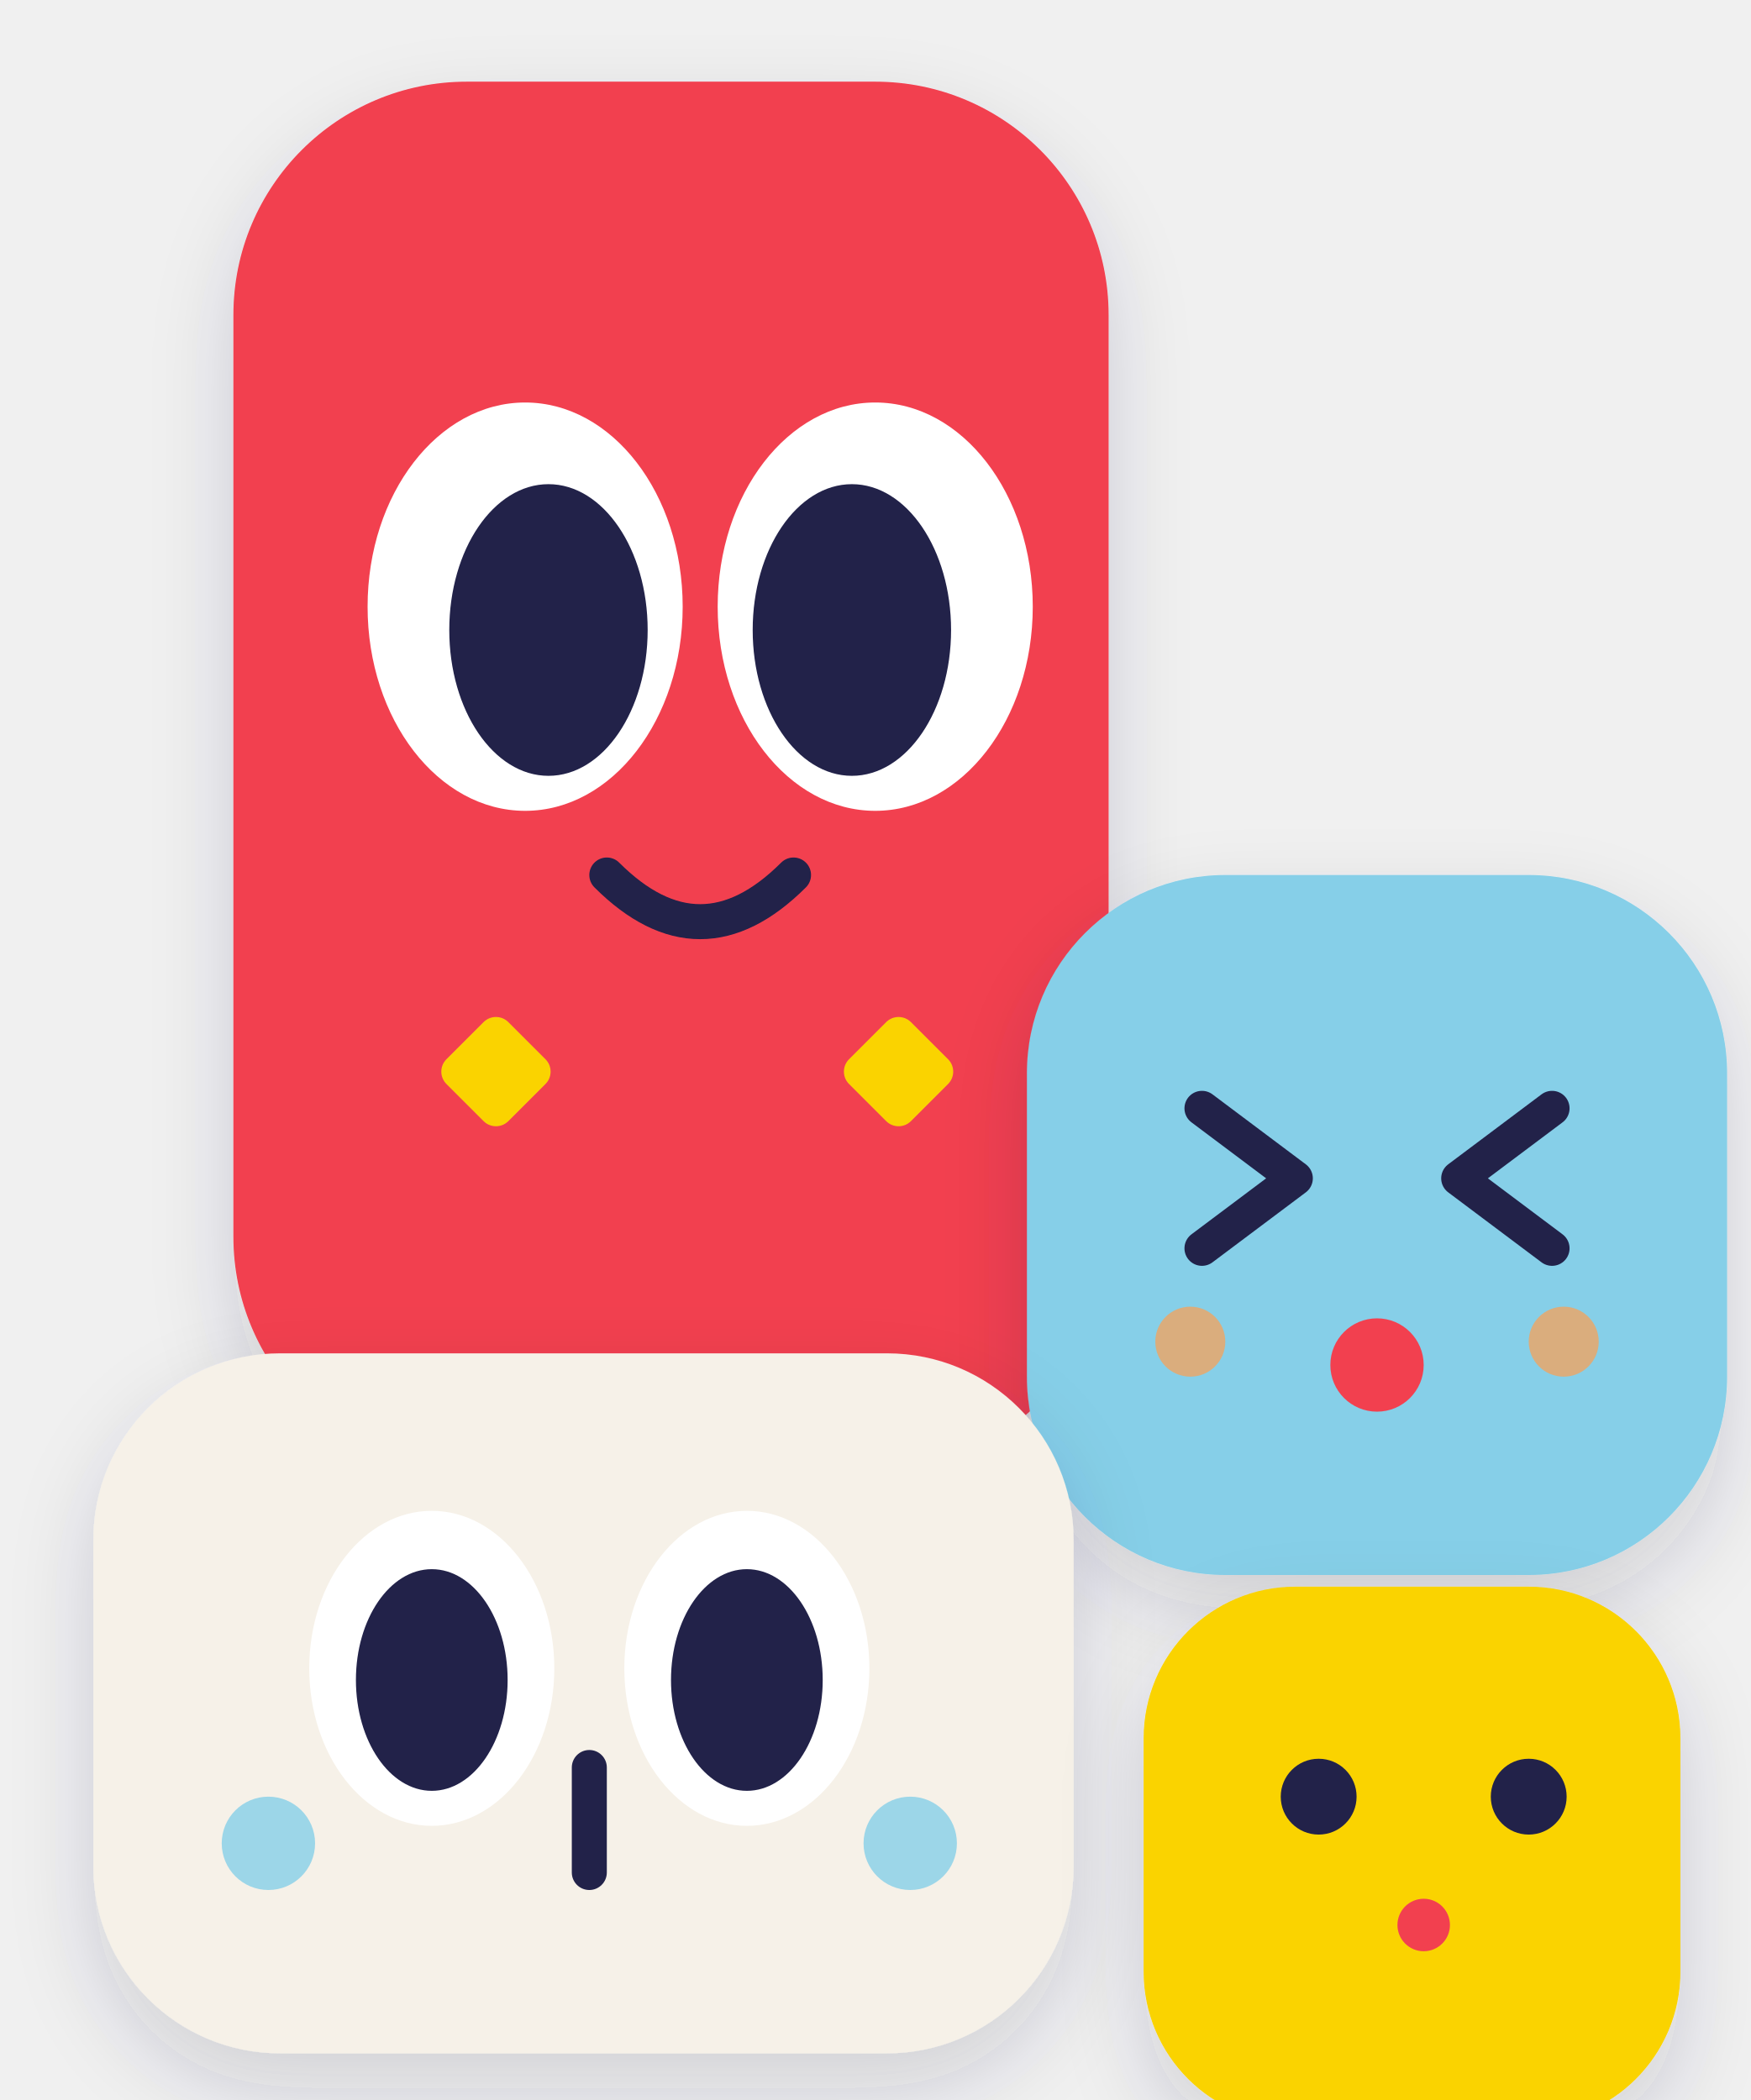
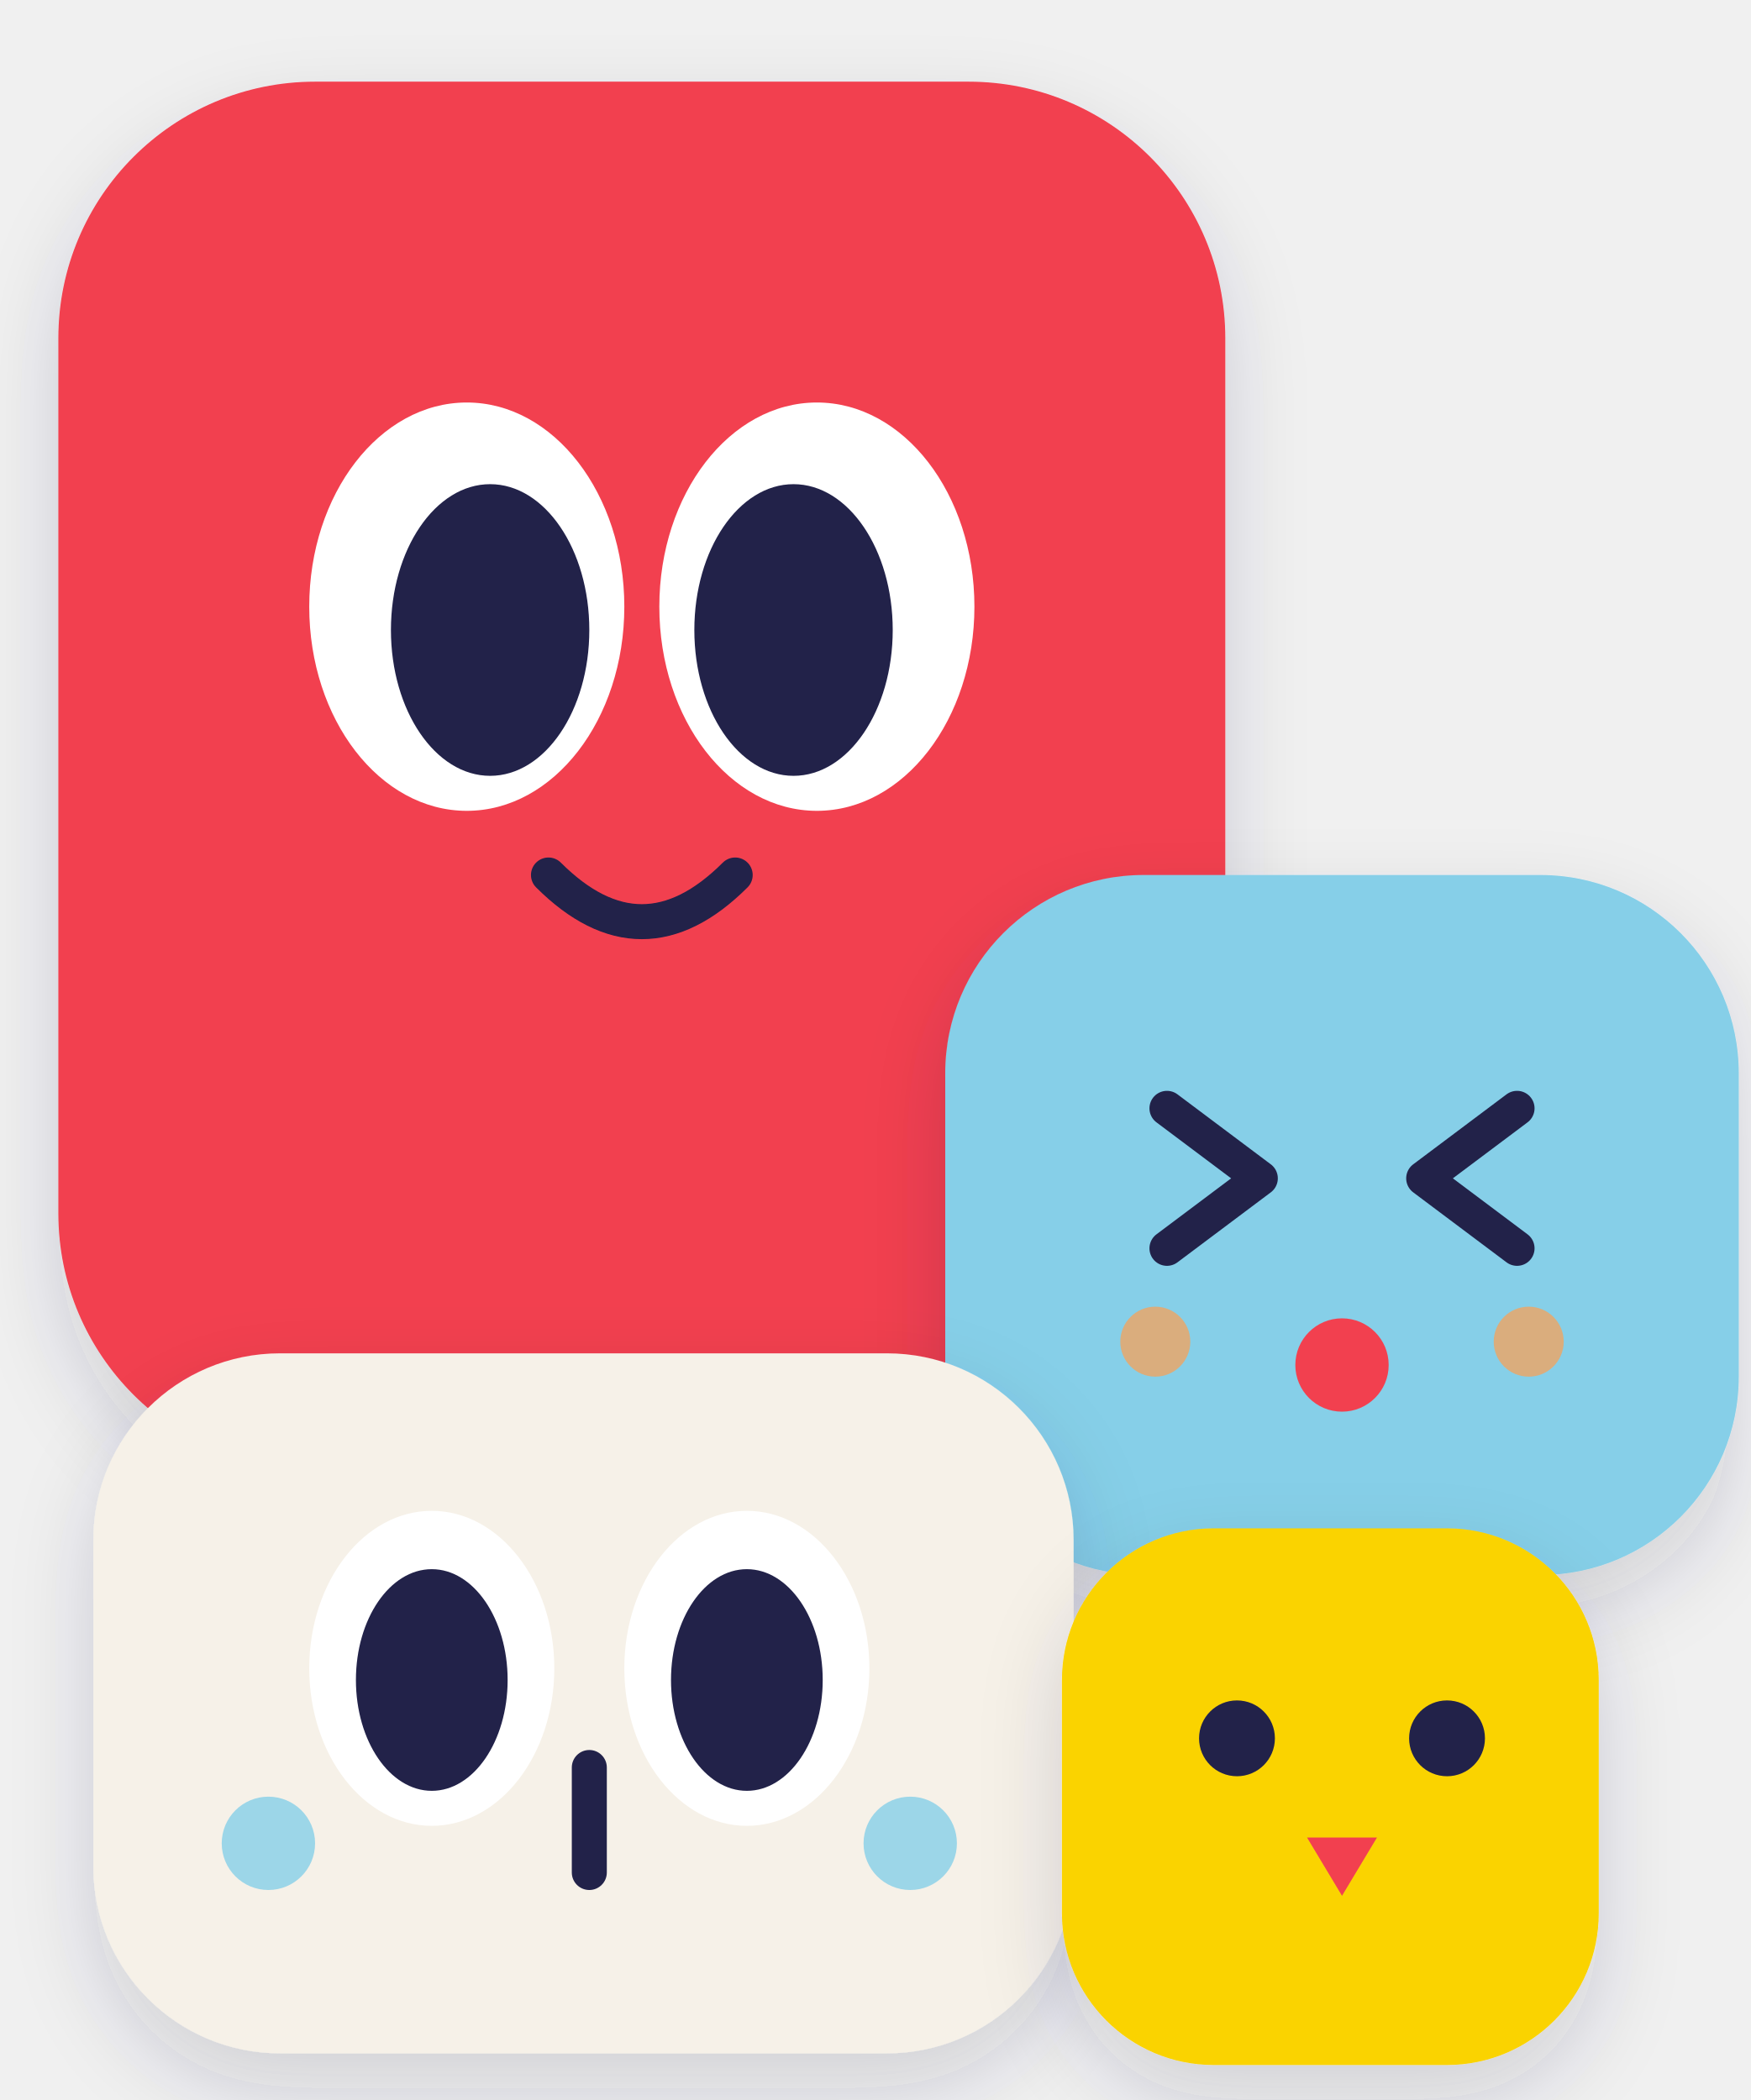
<svg xmlns="http://www.w3.org/2000/svg" viewBox="0 0 300 360" fill="none" role="img" aria-label="J&amp;K Daycare logo">
  <defs>
    <filter id="jkshadow" x="-20%" y="-20%" width="140%" height="140%">
      <feDropShadow dx="0" dy="6" stdDeviation="7" flood-color="#212149" flood-opacity="0.16" />
    </filter>
  </defs>
  <g filter="url(#jkshadow)">
-     <rect x="40" y="14" width="150" height="238" rx="40" fill="#f24150" />
-     <ellipse cx="90" cy="104" rx="27" ry="35" fill="#ffffff" />
-     <ellipse cx="150" cy="104" rx="27" ry="35" fill="#ffffff" />
-     <ellipse cx="94" cy="108" rx="17" ry="25" fill="#212149" />
-     <ellipse cx="146" cy="108" rx="17" ry="25" fill="#212149" />
-     <path d="M104 150 Q120 166 136 150" stroke="#212149" stroke-width="6" fill="none" stroke-linecap="round" />
-     <rect x="78" y="176" width="15" height="15" rx="3" transform="rotate(45 85 183)" fill="#fad306" />
-     <rect x="147" y="176" width="15" height="15" rx="3" transform="rotate(45 154 183)" fill="#fad306" />
+     <rect x="10" y="14" width="200" height="238" rx="44" fill="#f24150" />
+     <ellipse cx="80" cy="104" rx="27" ry="35" fill="#ffffff" />
+     <ellipse cx="140" cy="104" rx="27" ry="35" fill="#ffffff" />
+     <ellipse cx="84" cy="108" rx="17" ry="25" fill="#212149" />
+     <ellipse cx="136" cy="108" rx="17" ry="25" fill="#212149" />
+     <path d="M94 150 Q110 166 126 150" stroke="#212149" stroke-width="6" fill="none" stroke-linecap="round" />
  </g>
  <g filter="url(#jkshadow)">
-     <rect x="176" y="150" width="120" height="120" rx="34" fill="#86cfe8" />
-     <path d="M206 190 L222 202 L206 214" stroke="#212149" stroke-width="6" fill="none" stroke-linecap="round" stroke-linejoin="round" />
-     <path d="M266 190 L250 202 L266 214" stroke="#212149" stroke-width="6" fill="none" stroke-linecap="round" stroke-linejoin="round" />
-     <circle cx="236" cy="234" r="8" fill="#f24150" />
-     <circle cx="204" cy="230" r="6" fill="#f5a25a" opacity="0.75" />
-     <circle cx="268" cy="230" r="6" fill="#f5a25a" opacity="0.75" />
+     <rect x="162" y="150" width="136" height="120" rx="34" fill="#86cfe8" />
+     <path d="M200 190 L216 202 L200 214" stroke="#212149" stroke-width="6" fill="none" stroke-linecap="round" stroke-linejoin="round" />
+     <path d="M260 190 L244 202 L260 214" stroke="#212149" stroke-width="6" fill="none" stroke-linecap="round" stroke-linejoin="round" />
+     <circle cx="230" cy="234" r="8" fill="#f24150" />
+     <circle cx="198" cy="230" r="6" fill="#f5a25a" opacity="0.75" />
+     <circle cx="262" cy="230" r="6" fill="#f5a25a" opacity="0.75" />
  </g>
  <g filter="url(#jkshadow)">
    <rect x="16" y="232" width="168" height="120" rx="32" fill="#f6f1e8" />
    <ellipse cx="74" cy="286" rx="21" ry="27" fill="#ffffff" />
    <ellipse cx="128" cy="286" rx="21" ry="27" fill="#ffffff" />
    <ellipse cx="74" cy="288" rx="13" ry="19" fill="#212149" />
    <ellipse cx="128" cy="288" rx="13" ry="19" fill="#212149" />
    <rect x="98" y="300" width="6" height="24" rx="3" fill="#212149" />
    <circle cx="46" cy="316" r="8" fill="#86cfe8" opacity="0.8" />
    <circle cx="156" cy="316" r="8" fill="#86cfe8" opacity="0.8" />
  </g>
  <g filter="url(#jkshadow)">
-     <rect x="196" y="272" width="92" height="92" rx="26" fill="#fad306" />
-     <circle cx="226" cy="308" r="6.5" fill="#212149" />
-     <circle cx="262" cy="308" r="6.5" fill="#212149" />
-     <circle cx="244" cy="330" r="4.5" fill="#f24150" />
+     <rect x="182" y="262" width="92" height="92" rx="26" fill="#fad306" />
+     <circle cx="212" cy="298" r="6.5" fill="#212149" />
+     <circle cx="248" cy="298" r="6.5" fill="#212149" />
+     <path d="M224 315 L236 315 L230 325 Z" fill="#f24150" />
  </g>
</svg>
